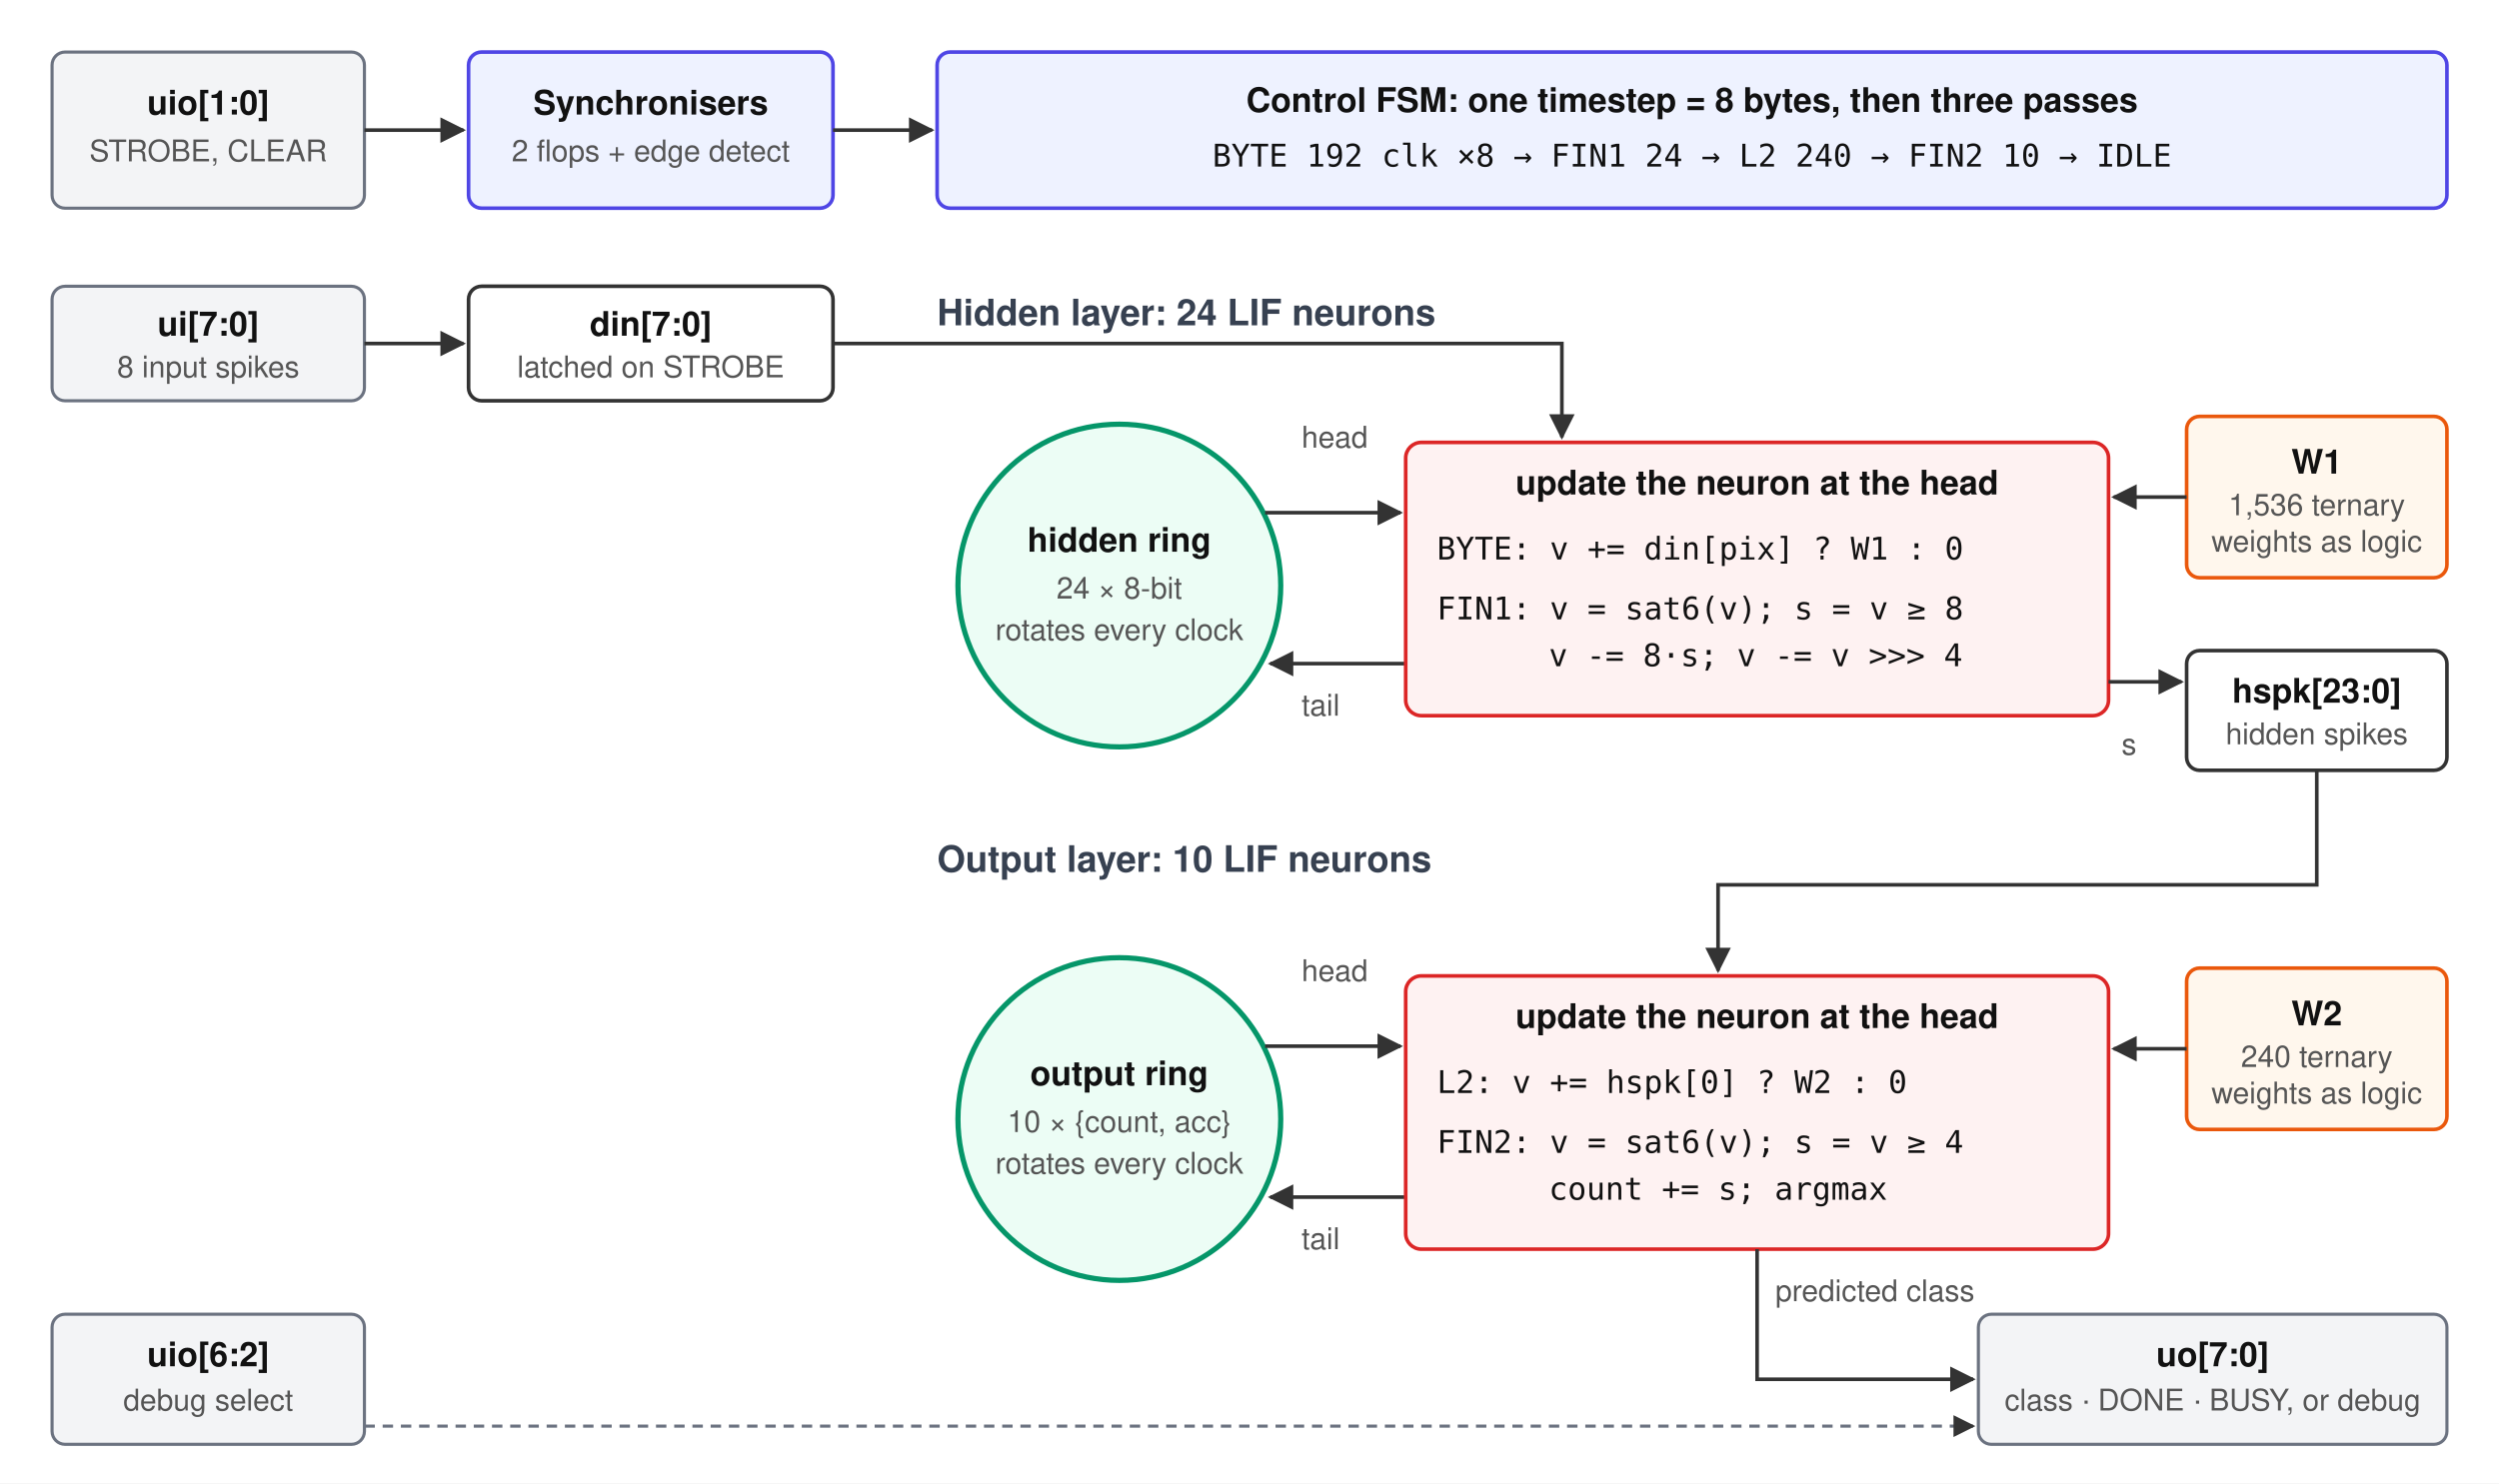
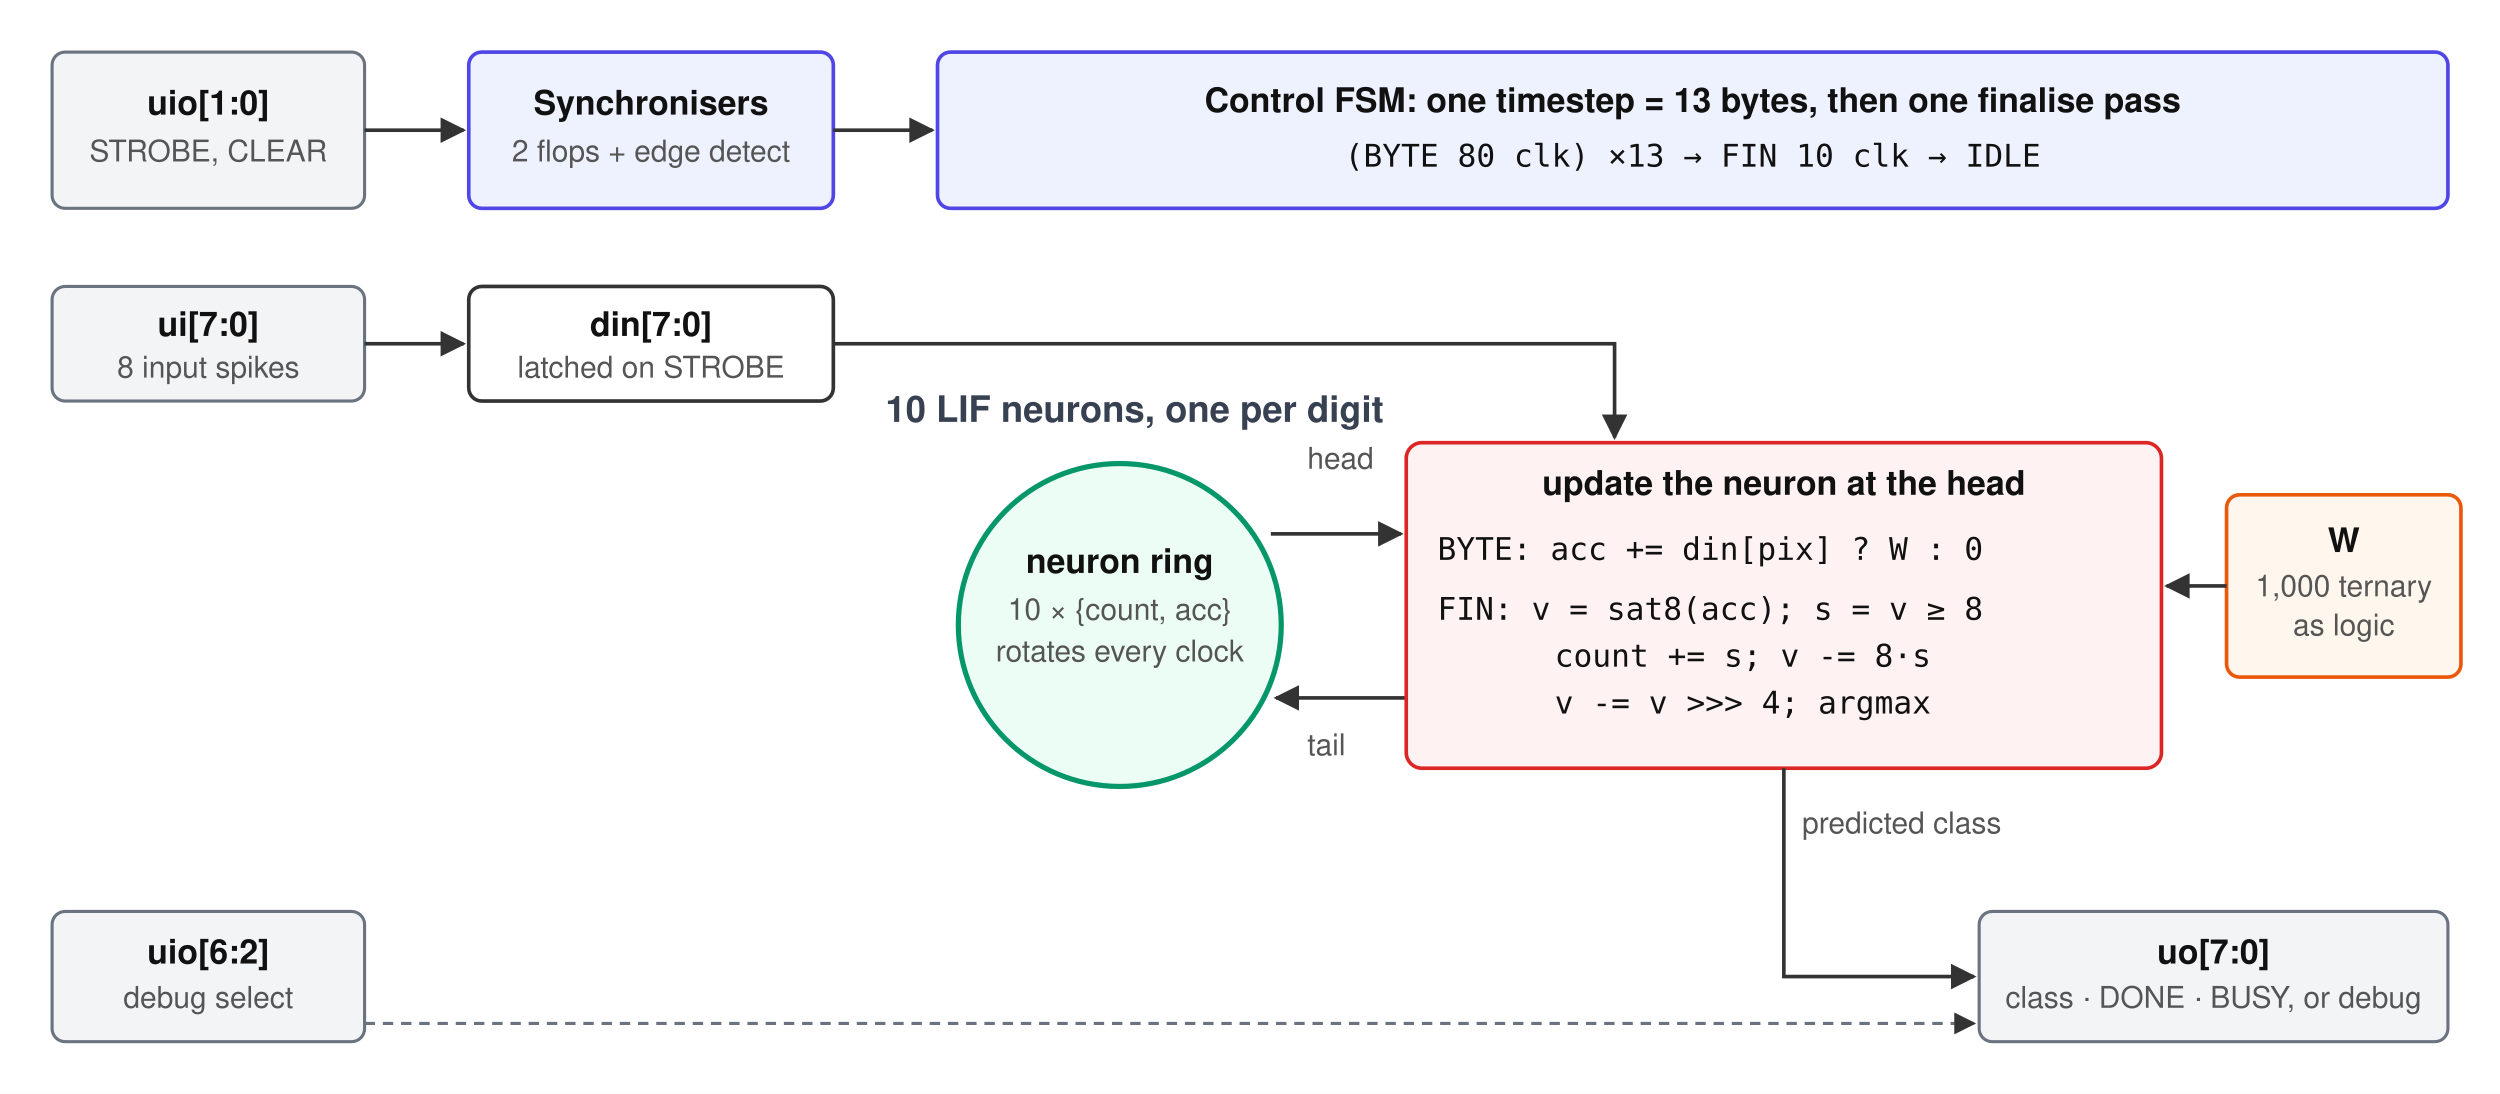
- <svg xmlns="http://www.w3.org/2000/svg" viewBox="0 0 960 570" font-family="Helvetica, Arial, sans-serif" font-size="13">
+ <svg xmlns="http://www.w3.org/2000/svg" viewBox="0 0 960 420" font-family="Helvetica, Arial, sans-serif" font-size="13">
  <defs>
    <marker id="a" viewBox="0 0 10 10" refX="9" refY="5" markerWidth="7" markerHeight="7" orient="auto-start-reverse">
      <path d="M0,0 L10,5 L0,10 z" fill="#333" />
    </marker>
    <style>
      .ctl{fill:#eef2ff;stroke:#4f46e5;stroke-width:1.4}
      .reg{fill:#ffffff;stroke:#333;stroke-width:1.4}
      .ring{fill:#ecfdf5;stroke:#059669;stroke-width:2}
      .lut{fill:#fff7ed;stroke:#ea580c;stroke-width:1.4}
      .alu{fill:#fef2f2;stroke:#dc2626;stroke-width:1.4}
      .pin{fill:#f3f4f6;stroke:#6b7280;stroke-width:1.2}
      .w{stroke:#333;stroke-width:1.4;fill:none;marker-end:url(#a)}
      .wd{stroke:#6b7280;stroke-width:1.2;fill:none;stroke-dasharray:4 3;marker-end:url(#a)}
      .s{fill:#555;font-size:11.5px}
      .h{font-weight:bold;fill:#111}
      .m{fill:#111;font-family:Consolas, Menlo, monospace;font-size:12px}
      .sec{font-weight:bold;fill:#374151;font-size:14px}
    </style>
  </defs>
-   <rect width="960" height="570" fill="#ffffff" />
+   <rect width="960" height="420" fill="#ffffff" />
  <rect class="pin" x="20" y="20" width="120" height="60" rx="5" />
  <text class="h" x="80" y="44" text-anchor="middle">uio[1:0]</text>
  <text class="s" x="80" y="62" text-anchor="middle">STROBE, CLEAR</text>
  <rect class="ctl" x="180" y="20" width="140" height="60" rx="5" />
  <text class="h" x="250" y="44" text-anchor="middle">Synchronisers</text>
  <text class="s" x="250" y="62" text-anchor="middle">2 flops + edge detect</text>
  <path class="w" d="M140,50 L178,50" />
  <rect class="ctl" x="360" y="20" width="580" height="60" rx="5" />
-   <text class="h" x="650" y="43" text-anchor="middle">Control FSM: one timestep = 8 bytes, then three passes</text>
-   <text class="m" x="650" y="64" text-anchor="middle">BYTE 192 clk ×8 → FIN1 24 → L2 240 → FIN2 10 → IDLE</text>
+   <text class="h" x="650" y="43" text-anchor="middle">Control FSM: one timestep = 13 bytes, then one finalise pass</text>
+   <text class="m" x="650" y="64" text-anchor="middle">(BYTE 80 clk) ×13 → FIN 10 clk → IDLE</text>
  <path class="w" d="M320,50 L358,50" />
  <rect class="pin" x="20" y="110" width="120" height="44" rx="5" />
  <text class="h" x="80" y="129" text-anchor="middle">ui[7:0]</text>
  <text class="s" x="80" y="145" text-anchor="middle">8 input spikes</text>
  <rect class="reg" x="180" y="110" width="140" height="44" rx="5" />
  <text class="h" x="250" y="129" text-anchor="middle">din[7:0]</text>
  <text class="s" x="250" y="145" text-anchor="middle">latched on STROBE</text>
  <path class="w" d="M140,132 L178,132" />
-   <text class="sec" x="360" y="125">Hidden layer: 24 LIF neurons</text>
-   <circle class="ring" cx="430" cy="225" r="62" />
-   <text class="h" x="430" y="212" text-anchor="middle">hidden ring</text>
-   <text class="s" x="430" y="230" text-anchor="middle">24 × 8-bit</text>
-   <text class="s" x="430" y="246" text-anchor="middle">rotates every clock</text>
-   <text class="s" x="500" y="172">head</text>
-   <path class="w" d="M486,197 L538,197" />
-   <path class="w" d="M540,255 L488,255" />
-   <text class="s" x="500" y="275">tail</text>
-   <rect class="alu" x="540" y="170" width="270" height="105" rx="6" />
-   <text class="h" x="675" y="190" text-anchor="middle">update the neuron at the head</text>
-   <text class="m" x="552" y="215">BYTE: v += din[pix] ? W1 : 0</text>
-   <text class="m" x="552" y="238">FIN1: v = sat6(v); s = v ≥ 8</text>
-   <text class="m" x="595" y="256">v -= 8·s; v -= v &gt;&gt;&gt; 4</text>
-   <path class="w" d="M320,132 L600,132 L600,168" />
-   <rect class="lut" x="840" y="160" width="100" height="62" rx="5" />
-   <text class="h" x="890" y="182" text-anchor="middle">W1</text>
-   <text class="s" x="890" y="198" text-anchor="middle">1,536 ternary</text>
-   <text class="s" x="890" y="212" text-anchor="middle">weights as logic</text>
-   <path class="w" d="M840,191 L812,191" />
-   <rect class="reg" x="840" y="250" width="100" height="46" rx="5" />
-   <text class="h" x="890" y="270" text-anchor="middle">hspk[23:0]</text>
-   <text class="s" x="890" y="286" text-anchor="middle">hidden spikes</text>
-   <path class="w" d="M810,262 L838,262" />
-   <text class="s" x="815" y="290">s</text>
-   <text class="sec" x="360" y="335">Output layer: 10 LIF neurons</text>
-   <circle class="ring" cx="430" cy="430" r="62" />
-   <text class="h" x="430" y="417" text-anchor="middle">output ring</text>
-   <text class="s" x="430" y="435" text-anchor="middle">10 × {count, acc}</text>
-   <text class="s" x="430" y="451" text-anchor="middle">rotates every clock</text>
-   <text class="s" x="500" y="377">head</text>
-   <path class="w" d="M486,402 L538,402" />
-   <path class="w" d="M540,460 L488,460" />
-   <text class="s" x="500" y="480">tail</text>
-   <rect class="alu" x="540" y="375" width="270" height="105" rx="6" />
-   <text class="h" x="675" y="395" text-anchor="middle">update the neuron at the head</text>
-   <text class="m" x="552" y="420">L2:   v += hspk[0] ? W2 : 0</text>
-   <text class="m" x="552" y="443">FIN2: v = sat6(v); s = v ≥ 4</text>
-   <text class="m" x="595" y="461">count += s; argmax</text>
-   <path class="w" d="M890,296 L890,340 L660,340 L660,373" />
-   <rect class="lut" x="840" y="372" width="100" height="62" rx="5" />
-   <text class="h" x="890" y="394" text-anchor="middle">W2</text>
-   <text class="s" x="890" y="410" text-anchor="middle">240 ternary</text>
-   <text class="s" x="890" y="424" text-anchor="middle">weights as logic</text>
-   <path class="w" d="M840,403 L812,403" />
-   <rect class="pin" x="760" y="505" width="180" height="50" rx="5" />
-   <text class="h" x="850" y="525" text-anchor="middle">uo[7:0]</text>
-   <text class="s" x="850" y="542" text-anchor="middle">class · DONE · BUSY, or debug</text>
-   <path class="w" d="M675,480 L675,530 L758,530" />
-   <text class="s" x="682" y="500">predicted class</text>
-   <rect class="pin" x="20" y="505" width="120" height="50" rx="5" />
-   <text class="h" x="80" y="525" text-anchor="middle">uio[6:2]</text>
-   <text class="s" x="80" y="542" text-anchor="middle">debug select</text>
-   <path class="wd" d="M140,548 L758,548" />
+   <text class="sec" x="340" y="162">10 LIF neurons, one per digit</text>
+   <circle class="ring" cx="430" cy="240" r="62" />
+   <text class="h" x="430" y="220" text-anchor="middle">neuron ring</text>
+   <text class="s" x="430" y="238" text-anchor="middle">10 × {count, acc}</text>
+   <text class="s" x="430" y="254" text-anchor="middle">rotates every clock</text>
+   <text class="s" x="502" y="180">head</text>
+   <path class="w" d="M488,205 L538,205" />
+   <path class="w" d="M540,268 L490,268" />
+   <text class="s" x="502" y="290">tail</text>
+   <rect class="alu" x="540" y="170" width="290" height="125" rx="6" />
+   <text class="h" x="685" y="190" text-anchor="middle">update the neuron at the head</text>
+   <text class="m" x="552" y="215">BYTE: acc += din[pix] ? W : 0</text>
+   <text class="m" x="552" y="238">FIN:  v = sat8(acc); s = v ≥ 8</text>
+   <text class="m" x="597" y="256">count += s; v -= 8·s</text>
+   <text class="m" x="597" y="274">v -= v &gt;&gt;&gt; 4; argmax</text>
+   <path class="w" d="M320,132 L620,132 L620,168" />
+   <rect class="lut" x="855" y="190" width="90" height="70" rx="5" />
+   <text class="h" x="900" y="212" text-anchor="middle">W</text>
+   <text class="s" x="900" y="229" text-anchor="middle">1,000 ternary</text>
+   <text class="s" x="900" y="244" text-anchor="middle">as logic</text>
+   <path class="w" d="M855,225 L832,225" />
+   <rect class="pin" x="760" y="350" width="180" height="50" rx="5" />
+   <text class="h" x="850" y="370" text-anchor="middle">uo[7:0]</text>
+   <text class="s" x="850" y="387" text-anchor="middle">class · DONE · BUSY, or debug</text>
+   <path class="w" d="M685,295 L685,375 L758,375" />
+   <text class="s" x="692" y="320">predicted class</text>
+   <rect class="pin" x="20" y="350" width="120" height="50" rx="5" />
+   <text class="h" x="80" y="370" text-anchor="middle">uio[6:2]</text>
+   <text class="s" x="80" y="387" text-anchor="middle">debug select</text>
+   <path class="wd" d="M140,393 L758,393" />
</svg>
